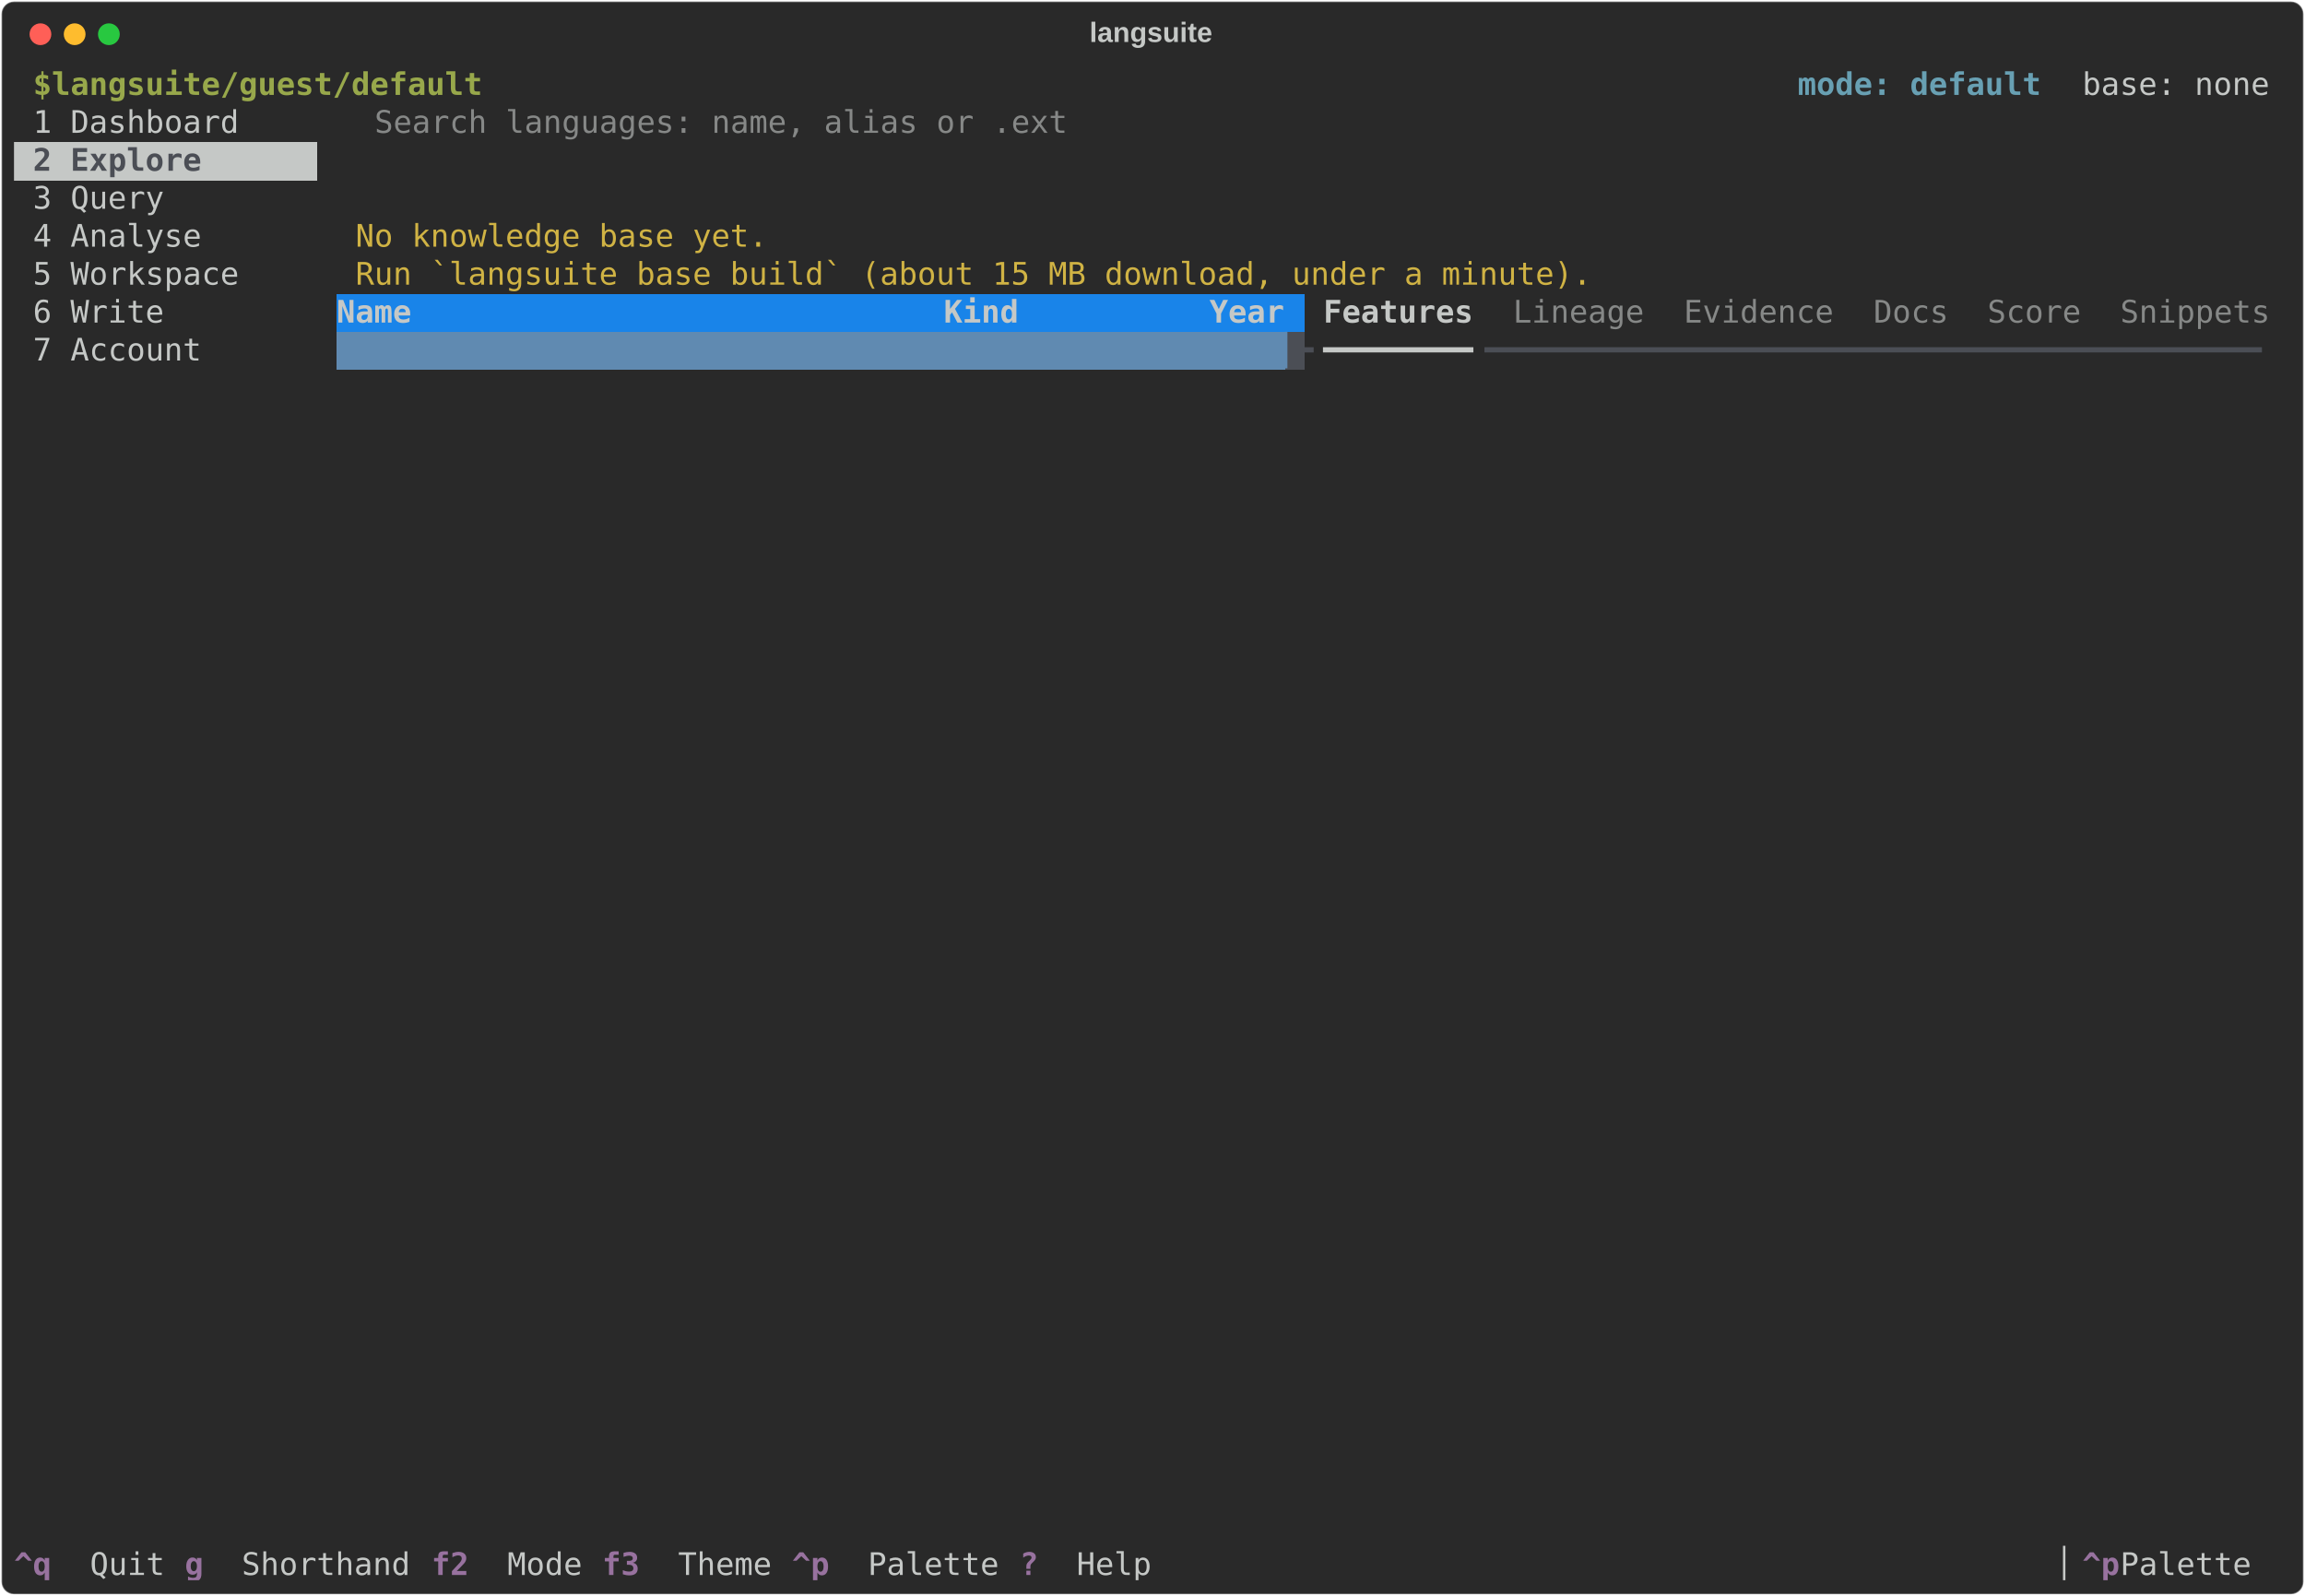
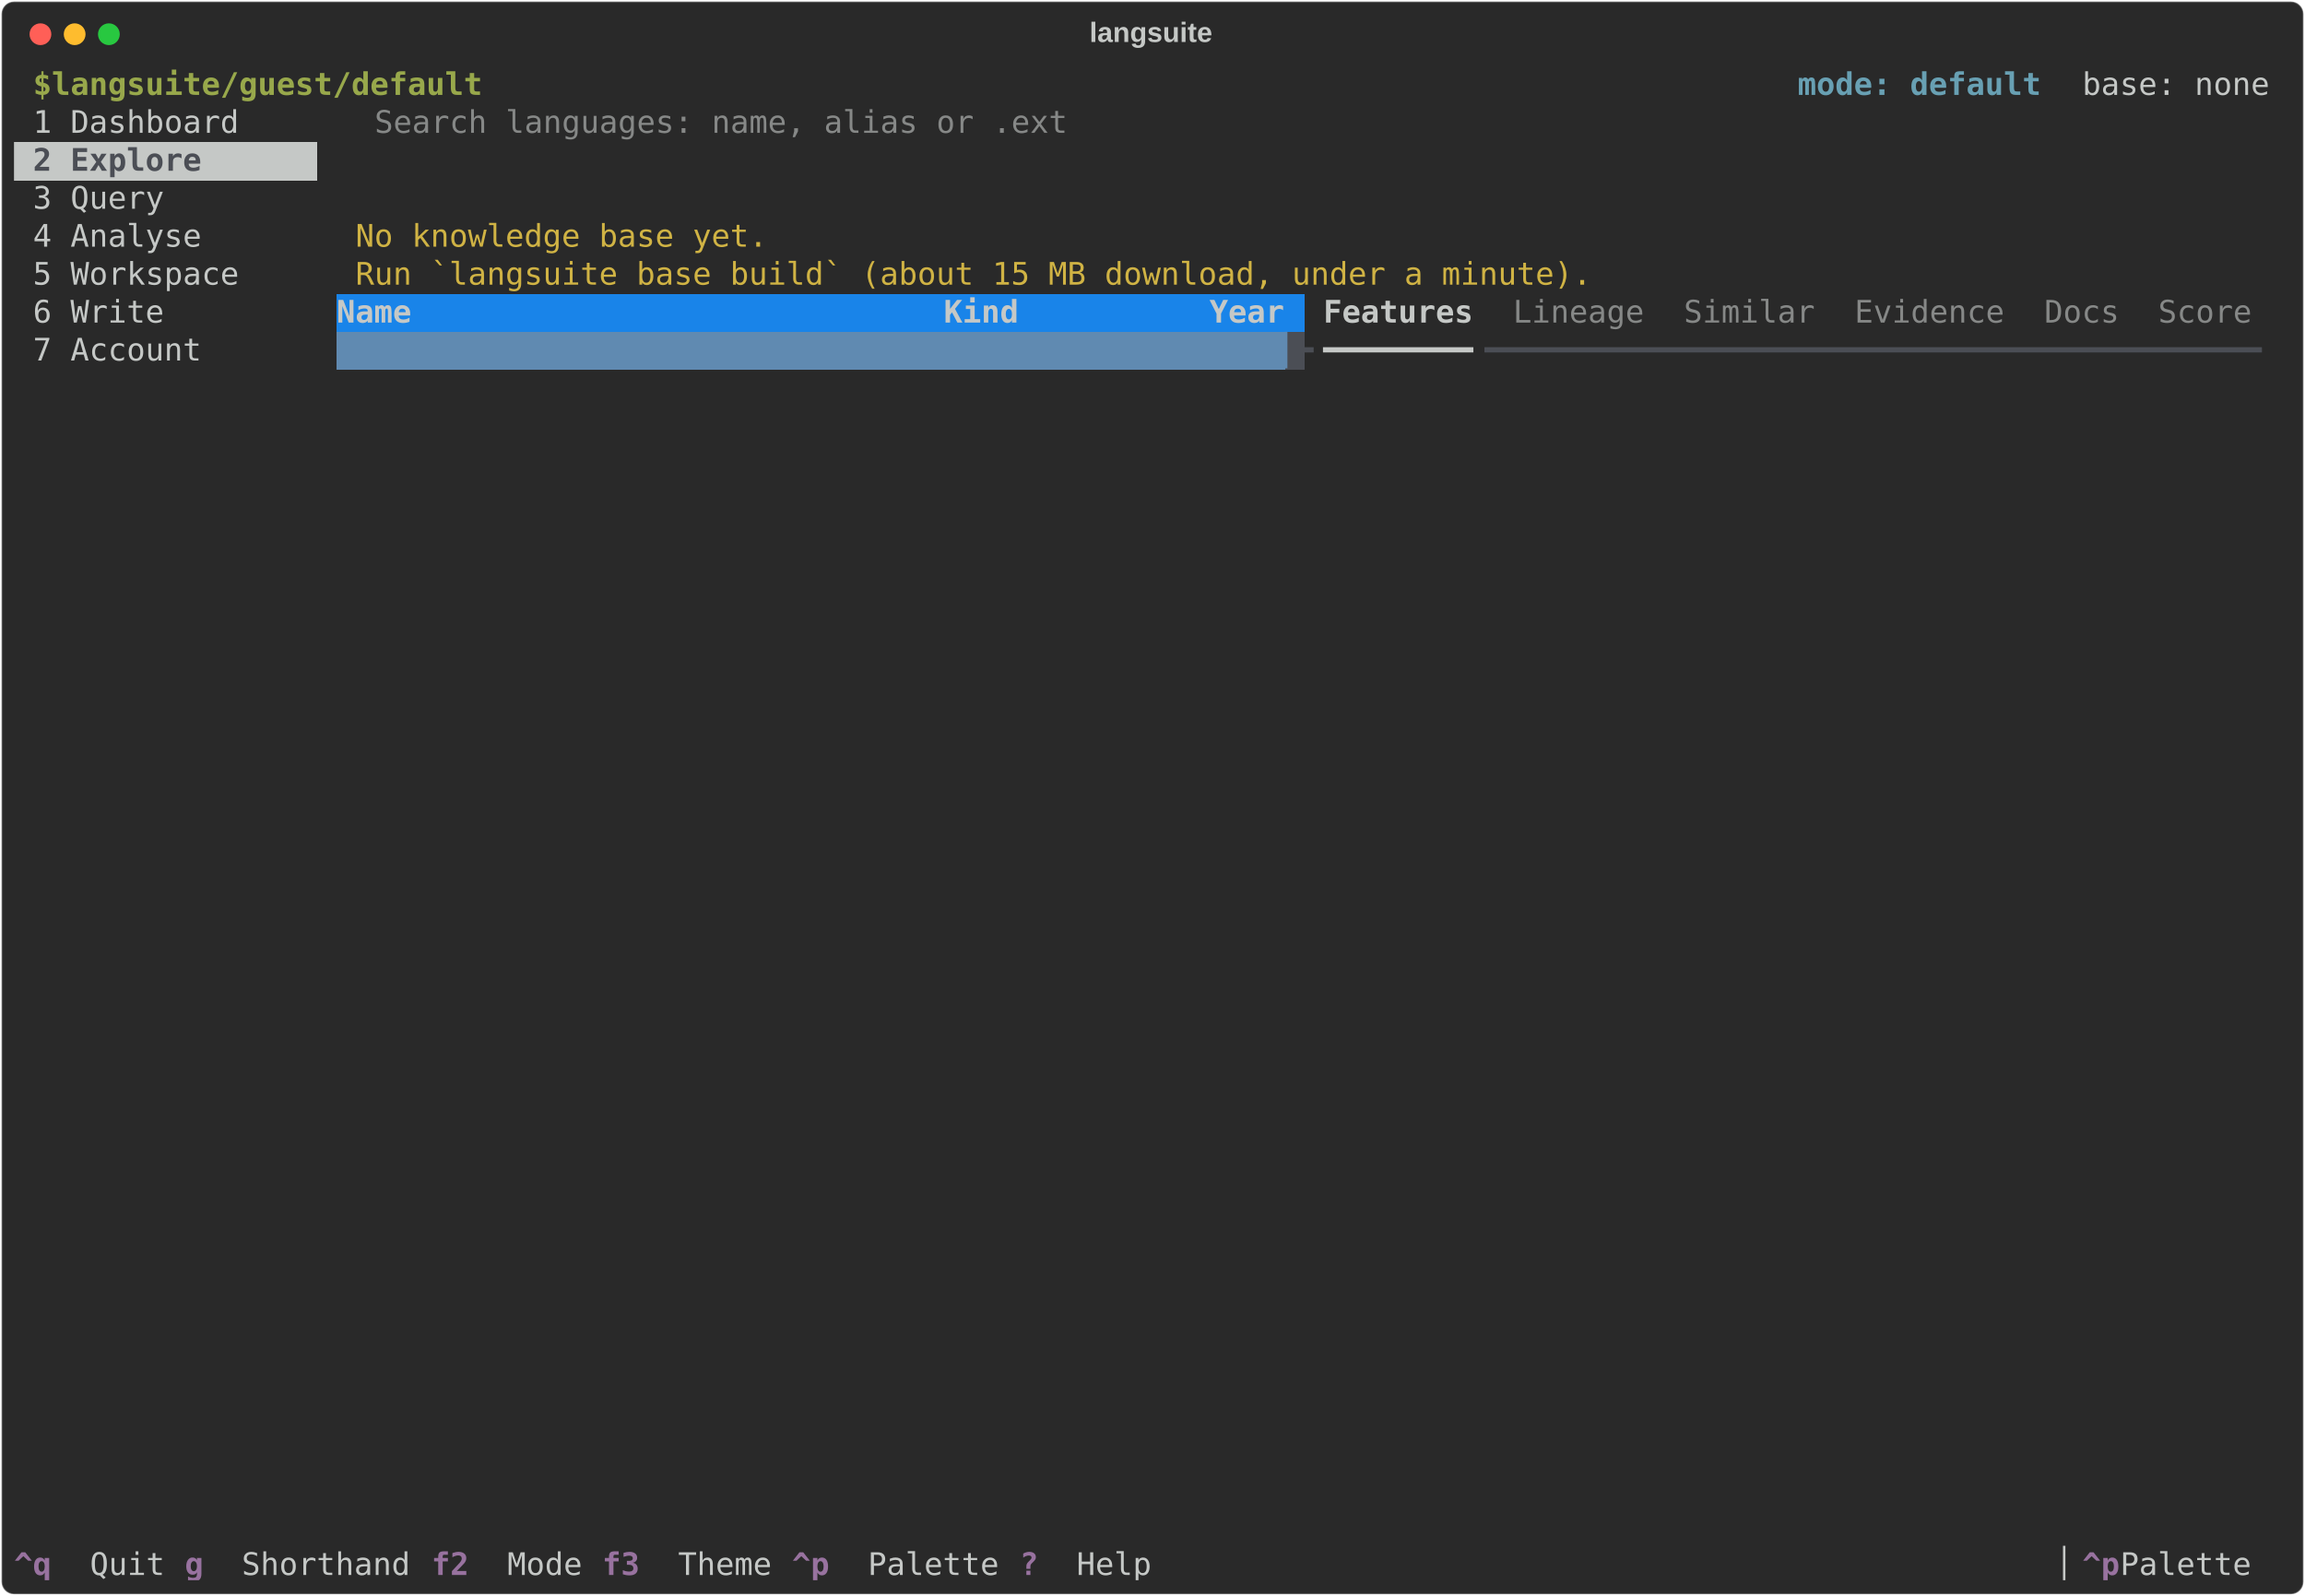
<svg xmlns="http://www.w3.org/2000/svg" class="rich-terminal" viewBox="0 0 1482 1026.0">
  <style>

    @font-face {
        font-family: "Fira Code";
        src: local("FiraCode-Regular"),
                url("https://cdnjs.cloudflare.com/ajax/libs/firacode/6.2.0/woff2/FiraCode-Regular.woff2") format("woff2"),
                url("https://cdnjs.cloudflare.com/ajax/libs/firacode/6.2.0/woff/FiraCode-Regular.woff") format("woff");
        font-style: normal;
        font-weight: 400;
    }
    @font-face {
        font-family: "Fira Code";
        src: local("FiraCode-Bold"),
                url("https://cdnjs.cloudflare.com/ajax/libs/firacode/6.2.0/woff2/FiraCode-Bold.woff2") format("woff2"),
                url("https://cdnjs.cloudflare.com/ajax/libs/firacode/6.2.0/woff/FiraCode-Bold.woff") format("woff");
        font-style: bold;
        font-weight: 700;
    }

    .terminal-matrix {
        font-family: Fira Code, monospace;
        font-size: 20px;
        line-height: 24.4px;
        font-variant-east-asian: full-width;
    }

    .terminal-title {
        font-size: 18px;
        font-weight: bold;
        font-family: arial;
    }

    .terminal-r1 { fill: #c5c8c6 }
.terminal-r2 { fill: #98a84b;font-weight: bold }
.terminal-r3 { fill: #68a0b3;font-weight: bold }
.terminal-r4 { fill: #868887 }
.terminal-r5 { fill: #4b4e55;font-weight: bold }
.terminal-r6 { fill: #d0b344 }
.terminal-r7 { fill: #c5c8c6;font-weight: bold }
.terminal-r8 { fill: #292929 }
.terminal-r9 { fill: #608ab1 }
.terminal-r10 { fill: #4b4e55 }
.terminal-r11 { fill: #98729f;font-weight: bold }
    </style>
  <defs>
    <clipPath id="terminal-clip-terminal">
      <rect x="0" y="0" width="1463.0" height="975.0" />
    </clipPath>
    <clipPath id="terminal-line-0">
      <rect x="0" y="1.5" width="1464" height="24.65" />
    </clipPath>
    <clipPath id="terminal-line-1">
      <rect x="0" y="25.9" width="1464" height="24.65" />
    </clipPath>
    <clipPath id="terminal-line-2">
      <rect x="0" y="50.3" width="1464" height="24.65" />
    </clipPath>
    <clipPath id="terminal-line-3">
      <rect x="0" y="74.7" width="1464" height="24.65" />
    </clipPath>
    <clipPath id="terminal-line-4">
      <rect x="0" y="99.1" width="1464" height="24.65" />
    </clipPath>
    <clipPath id="terminal-line-5">
      <rect x="0" y="123.5" width="1464" height="24.65" />
    </clipPath>
    <clipPath id="terminal-line-6">
      <rect x="0" y="147.9" width="1464" height="24.65" />
    </clipPath>
    <clipPath id="terminal-line-7">
      <rect x="0" y="172.3" width="1464" height="24.65" />
    </clipPath>
    <clipPath id="terminal-line-8">
      <rect x="0" y="196.7" width="1464" height="24.65" />
    </clipPath>
    <clipPath id="terminal-line-9">
      <rect x="0" y="221.1" width="1464" height="24.65" />
    </clipPath>
    <clipPath id="terminal-line-10">
      <rect x="0" y="245.5" width="1464" height="24.65" />
    </clipPath>
    <clipPath id="terminal-line-11">
      <rect x="0" y="269.9" width="1464" height="24.65" />
    </clipPath>
    <clipPath id="terminal-line-12">
      <rect x="0" y="294.3" width="1464" height="24.65" />
    </clipPath>
    <clipPath id="terminal-line-13">
      <rect x="0" y="318.7" width="1464" height="24.65" />
    </clipPath>
    <clipPath id="terminal-line-14">
      <rect x="0" y="343.1" width="1464" height="24.65" />
    </clipPath>
    <clipPath id="terminal-line-15">
      <rect x="0" y="367.5" width="1464" height="24.65" />
    </clipPath>
    <clipPath id="terminal-line-16">
      <rect x="0" y="391.9" width="1464" height="24.65" />
    </clipPath>
    <clipPath id="terminal-line-17">
      <rect x="0" y="416.3" width="1464" height="24.65" />
    </clipPath>
    <clipPath id="terminal-line-18">
      <rect x="0" y="440.7" width="1464" height="24.65" />
    </clipPath>
    <clipPath id="terminal-line-19">
      <rect x="0" y="465.1" width="1464" height="24.65" />
    </clipPath>
    <clipPath id="terminal-line-20">
      <rect x="0" y="489.5" width="1464" height="24.65" />
    </clipPath>
    <clipPath id="terminal-line-21">
      <rect x="0" y="513.9" width="1464" height="24.65" />
    </clipPath>
    <clipPath id="terminal-line-22">
      <rect x="0" y="538.3" width="1464" height="24.65" />
    </clipPath>
    <clipPath id="terminal-line-23">
      <rect x="0" y="562.7" width="1464" height="24.65" />
    </clipPath>
    <clipPath id="terminal-line-24">
      <rect x="0" y="587.1" width="1464" height="24.65" />
    </clipPath>
    <clipPath id="terminal-line-25">
      <rect x="0" y="611.5" width="1464" height="24.65" />
    </clipPath>
    <clipPath id="terminal-line-26">
      <rect x="0" y="635.9" width="1464" height="24.65" />
    </clipPath>
    <clipPath id="terminal-line-27">
      <rect x="0" y="660.3" width="1464" height="24.65" />
    </clipPath>
    <clipPath id="terminal-line-28">
      <rect x="0" y="684.7" width="1464" height="24.65" />
    </clipPath>
    <clipPath id="terminal-line-29">
      <rect x="0" y="709.1" width="1464" height="24.65" />
    </clipPath>
    <clipPath id="terminal-line-30">
      <rect x="0" y="733.5" width="1464" height="24.65" />
    </clipPath>
    <clipPath id="terminal-line-31">
      <rect x="0" y="757.9" width="1464" height="24.65" />
    </clipPath>
    <clipPath id="terminal-line-32">
      <rect x="0" y="782.3" width="1464" height="24.65" />
    </clipPath>
    <clipPath id="terminal-line-33">
      <rect x="0" y="806.7" width="1464" height="24.65" />
    </clipPath>
    <clipPath id="terminal-line-34">
      <rect x="0" y="831.1" width="1464" height="24.65" />
    </clipPath>
    <clipPath id="terminal-line-35">
      <rect x="0" y="855.5" width="1464" height="24.65" />
    </clipPath>
    <clipPath id="terminal-line-36">
      <rect x="0" y="879.9" width="1464" height="24.65" />
    </clipPath>
    <clipPath id="terminal-line-37">
      <rect x="0" y="904.3" width="1464" height="24.65" />
    </clipPath>
    <clipPath id="terminal-line-38">
      <rect x="0" y="928.7" width="1464" height="24.65" />
    </clipPath>
  </defs>
  <rect fill="#292929" stroke="rgba(255,255,255,0.35)" stroke-width="1" x="1" y="1" width="1480" height="1024" rx="8" />
  <text class="terminal-title" fill="#c5c8c6" text-anchor="middle" x="740" y="27">langsuite</text>
  <g transform="translate(26,22)">
    <circle cx="0" cy="0" r="7" fill="#ff5f57" />
    <circle cx="22" cy="0" r="7" fill="#febc2e" />
    <circle cx="44" cy="0" r="7" fill="#28c840" />
  </g>
  <g transform="translate(9, 41)" clip-path="url(#terminal-clip-terminal)">
    <rect fill="#c5c8c6" x="0" y="50.3" width="12.2" height="24.65" shape-rendering="crispEdges" />
    <rect fill="#c5c8c6" x="12.2" y="50.3" width="109.8" height="24.65" shape-rendering="crispEdges" />
    <rect fill="#c5c8c6" x="122" y="50.3" width="73.2" height="24.65" shape-rendering="crispEdges" />
    <rect fill="#1984e9" x="207.4" y="147.9" width="390.4" height="24.65" shape-rendering="crispEdges" />
    <rect fill="#1984e9" x="597.8" y="147.9" width="170.8" height="24.65" shape-rendering="crispEdges" />
    <rect fill="#1984e9" x="768.6" y="147.9" width="61" height="24.65" shape-rendering="crispEdges" />
    <rect fill="#608ab1" x="207.4" y="172.3" width="610" height="24.65" shape-rendering="crispEdges" />
    <rect fill="#4b4e55" x="817.4" y="172.3" width="12.2" height="24.65" shape-rendering="crispEdges" />
    <g class="terminal-matrix">
      <text class="terminal-r2" x="12.2" y="20" textLength="292.8" clip-path="url(#terminal-line-0)">$langsuite/guest/default</text>
      <text class="terminal-r3" x="1146.8" y="20" textLength="158.6" clip-path="url(#terminal-line-0)">mode: default</text>
      <text class="terminal-r1" x="1329.8" y="20" textLength="122" clip-path="url(#terminal-line-0)">base: none</text>
      <text class="terminal-r1" x="1464" y="20" textLength="12.2" clip-path="url(#terminal-line-0)">
</text>
      <text class="terminal-r1" x="12.2" y="44.4" textLength="134.2" clip-path="url(#terminal-line-1)">1 Dashboard</text>
      <text class="terminal-r4" x="231.8" y="44.4" textLength="451.4" clip-path="url(#terminal-line-1)">Search languages: name, alias or .ext</text>
      <text class="terminal-r1" x="1464" y="44.4" textLength="12.2" clip-path="url(#terminal-line-1)">
</text>
      <text class="terminal-r5" x="12.2" y="68.8" textLength="109.8" clip-path="url(#terminal-line-2)">2 Explore</text>
      <text class="terminal-r1" x="1464" y="68.8" textLength="12.2" clip-path="url(#terminal-line-2)">
</text>
      <text class="terminal-r1" x="12.2" y="93.2" textLength="85.4" clip-path="url(#terminal-line-3)">3 Query</text>
      <text class="terminal-r1" x="1464" y="93.2" textLength="12.2" clip-path="url(#terminal-line-3)">
</text>
      <text class="terminal-r1" x="12.2" y="117.6" textLength="109.8" clip-path="url(#terminal-line-4)">4 Analyse</text>
      <text class="terminal-r6" x="219.6" y="117.6" textLength="268.4" clip-path="url(#terminal-line-4)">No knowledge base yet.</text>
      <text class="terminal-r1" x="1464" y="117.6" textLength="12.2" clip-path="url(#terminal-line-4)">
</text>
      <text class="terminal-r1" x="12.2" y="142" textLength="134.2" clip-path="url(#terminal-line-5)">5 Workspace</text>
      <text class="terminal-r6" x="219.6" y="142" textLength="805.2" clip-path="url(#terminal-line-5)">Run `langsuite base build` (about 15 MB download, under a minute).</text>
      <text class="terminal-r1" x="1464" y="142" textLength="12.2" clip-path="url(#terminal-line-5)">
</text>
      <text class="terminal-r1" x="12.2" y="166.4" textLength="85.4" clip-path="url(#terminal-line-6)">6 Write</text>
      <text class="terminal-r7" x="207.4" y="166.4" textLength="390.4" clip-path="url(#terminal-line-6)"> Name                           </text>
      <text class="terminal-r7" x="597.8" y="166.4" textLength="170.8" clip-path="url(#terminal-line-6)"> Kind         </text>
      <text class="terminal-r7" x="768.6" y="166.4" textLength="61" clip-path="url(#terminal-line-6)"> Year</text>
      <text class="terminal-r7" x="841.8" y="166.4" textLength="97.6" clip-path="url(#terminal-line-6)">Features</text>
      <text class="terminal-r4" x="963.8" y="166.4" textLength="85.4" clip-path="url(#terminal-line-6)">Lineage</text>
-       <text class="terminal-r4" x="1073.6" y="166.4" textLength="97.6" clip-path="url(#terminal-line-6)">Evidence</text>
-       <text class="terminal-r4" x="1195.6" y="166.4" textLength="48.8" clip-path="url(#terminal-line-6)">Docs</text>
-       <text class="terminal-r4" x="1268.8" y="166.4" textLength="61" clip-path="url(#terminal-line-6)">Score</text>
-       <text class="terminal-r4" x="1354.2" y="166.4" textLength="97.6" clip-path="url(#terminal-line-6)">Snippets</text>
+       <text class="terminal-r4" x="1073.6" y="166.4" textLength="85.4" clip-path="url(#terminal-line-6)">Similar</text>
+       <text class="terminal-r4" x="1183.4" y="166.4" textLength="97.6" clip-path="url(#terminal-line-6)">Evidence</text>
+       <text class="terminal-r4" x="1305.4" y="166.4" textLength="48.8" clip-path="url(#terminal-line-6)">Docs</text>
+       <text class="terminal-r4" x="1378.6" y="166.4" textLength="61" clip-path="url(#terminal-line-6)">Score</text>
      <text class="terminal-r1" x="1464" y="166.4" textLength="12.2" clip-path="url(#terminal-line-6)">
</text>
      <text class="terminal-r1" x="12.2" y="190.8" textLength="109.8" clip-path="url(#terminal-line-7)">7 Account</text>
      <text class="terminal-r9" x="817.4" y="190.8" textLength="12.2" clip-path="url(#terminal-line-7)">▏</text>
      <text class="terminal-r10" x="829.6" y="190.8" textLength="12.2" clip-path="url(#terminal-line-7)">╸</text>
      <text class="terminal-r1" x="841.8" y="190.8" textLength="97.6" clip-path="url(#terminal-line-7)">━━━━━━━━</text>
      <text class="terminal-r10" x="939.4" y="190.8" textLength="512.4" clip-path="url(#terminal-line-7)">╺━━━━━━━━━━━━━━━━━━━━━━━━━━━━━━━━━━━━━━━━━</text>
      <text class="terminal-r1" x="1464" y="190.8" textLength="12.2" clip-path="url(#terminal-line-7)">
</text>
      <text class="terminal-r1" x="1464" y="215.2" textLength="12.2" clip-path="url(#terminal-line-8)">
</text>
      <text class="terminal-r1" x="1464" y="239.6" textLength="12.2" clip-path="url(#terminal-line-9)">
</text>
      <text class="terminal-r1" x="1464" y="264" textLength="12.2" clip-path="url(#terminal-line-10)">
</text>
      <text class="terminal-r1" x="1464" y="288.4" textLength="12.2" clip-path="url(#terminal-line-11)">
</text>
      <text class="terminal-r1" x="1464" y="312.8" textLength="12.2" clip-path="url(#terminal-line-12)">
</text>
      <text class="terminal-r1" x="1464" y="337.2" textLength="12.2" clip-path="url(#terminal-line-13)">
</text>
      <text class="terminal-r1" x="1464" y="361.6" textLength="12.2" clip-path="url(#terminal-line-14)">
</text>
      <text class="terminal-r1" x="1464" y="386" textLength="12.2" clip-path="url(#terminal-line-15)">
</text>
      <text class="terminal-r1" x="1464" y="410.4" textLength="12.2" clip-path="url(#terminal-line-16)">
</text>
      <text class="terminal-r1" x="1464" y="434.8" textLength="12.2" clip-path="url(#terminal-line-17)">
</text>
      <text class="terminal-r1" x="1464" y="459.2" textLength="12.2" clip-path="url(#terminal-line-18)">
</text>
      <text class="terminal-r1" x="1464" y="483.6" textLength="12.2" clip-path="url(#terminal-line-19)">
</text>
      <text class="terminal-r1" x="1464" y="508" textLength="12.2" clip-path="url(#terminal-line-20)">
</text>
      <text class="terminal-r1" x="1464" y="532.4" textLength="12.2" clip-path="url(#terminal-line-21)">
</text>
      <text class="terminal-r1" x="1464" y="556.8" textLength="12.2" clip-path="url(#terminal-line-22)">
</text>
      <text class="terminal-r1" x="1464" y="581.2" textLength="12.2" clip-path="url(#terminal-line-23)">
</text>
      <text class="terminal-r1" x="1464" y="605.6" textLength="12.2" clip-path="url(#terminal-line-24)">
</text>
      <text class="terminal-r1" x="1464" y="630" textLength="12.2" clip-path="url(#terminal-line-25)">
</text>
      <text class="terminal-r1" x="1464" y="654.4" textLength="12.2" clip-path="url(#terminal-line-26)">
</text>
      <text class="terminal-r1" x="1464" y="678.8" textLength="12.2" clip-path="url(#terminal-line-27)">
</text>
      <text class="terminal-r1" x="1464" y="703.2" textLength="12.2" clip-path="url(#terminal-line-28)">
</text>
      <text class="terminal-r1" x="1464" y="727.6" textLength="12.2" clip-path="url(#terminal-line-29)">
</text>
      <text class="terminal-r1" x="1464" y="752" textLength="12.2" clip-path="url(#terminal-line-30)">
</text>
      <text class="terminal-r1" x="1464" y="776.4" textLength="12.2" clip-path="url(#terminal-line-31)">
</text>
      <text class="terminal-r1" x="1464" y="800.8" textLength="12.2" clip-path="url(#terminal-line-32)">
</text>
      <text class="terminal-r1" x="1464" y="825.2" textLength="12.2" clip-path="url(#terminal-line-33)">
</text>
      <text class="terminal-r1" x="1464" y="849.6" textLength="12.2" clip-path="url(#terminal-line-34)">
</text>
      <text class="terminal-r1" x="1464" y="874" textLength="12.2" clip-path="url(#terminal-line-35)">
</text>
      <text class="terminal-r1" x="1464" y="898.4" textLength="12.2" clip-path="url(#terminal-line-36)">
</text>
      <text class="terminal-r1" x="1464" y="922.8" textLength="12.2" clip-path="url(#terminal-line-37)">
</text>
      <text class="terminal-r1" x="1464" y="947.2" textLength="12.2" clip-path="url(#terminal-line-38)">
</text>
      <text class="terminal-r11" x="0" y="971.6" textLength="48.8" clip-path="url(#terminal-line-39)"> ^q </text>
      <text class="terminal-r1" x="48.8" y="971.6" textLength="61" clip-path="url(#terminal-line-39)">Quit </text>
      <text class="terminal-r11" x="109.8" y="971.6" textLength="36.6" clip-path="url(#terminal-line-39)"> g </text>
      <text class="terminal-r1" x="146.4" y="971.6" textLength="122" clip-path="url(#terminal-line-39)">Shorthand </text>
      <text class="terminal-r11" x="268.4" y="971.6" textLength="48.8" clip-path="url(#terminal-line-39)"> f2 </text>
      <text class="terminal-r1" x="317.2" y="971.6" textLength="61" clip-path="url(#terminal-line-39)">Mode </text>
      <text class="terminal-r11" x="378.2" y="971.6" textLength="48.8" clip-path="url(#terminal-line-39)"> f3 </text>
      <text class="terminal-r1" x="427" y="971.6" textLength="73.2" clip-path="url(#terminal-line-39)">Theme </text>
      <text class="terminal-r11" x="500.2" y="971.6" textLength="48.8" clip-path="url(#terminal-line-39)"> ^p </text>
      <text class="terminal-r1" x="549" y="971.6" textLength="97.6" clip-path="url(#terminal-line-39)">Palette </text>
      <text class="terminal-r11" x="646.6" y="971.6" textLength="36.6" clip-path="url(#terminal-line-39)"> ? </text>
      <text class="terminal-r1" x="683.2" y="971.6" textLength="61" clip-path="url(#terminal-line-39)">Help </text>
      <text class="terminal-r1" x="1317.6" y="971.6" textLength="12.2" clip-path="url(#terminal-line-39)">▏</text>
      <text class="terminal-r11" x="1329.8" y="971.6" textLength="24.4" clip-path="url(#terminal-line-39)">^p</text>
      <text class="terminal-r1" x="1354.2" y="971.6" textLength="97.6" clip-path="url(#terminal-line-39)"> Palette</text>
    </g>
  </g>
</svg>
